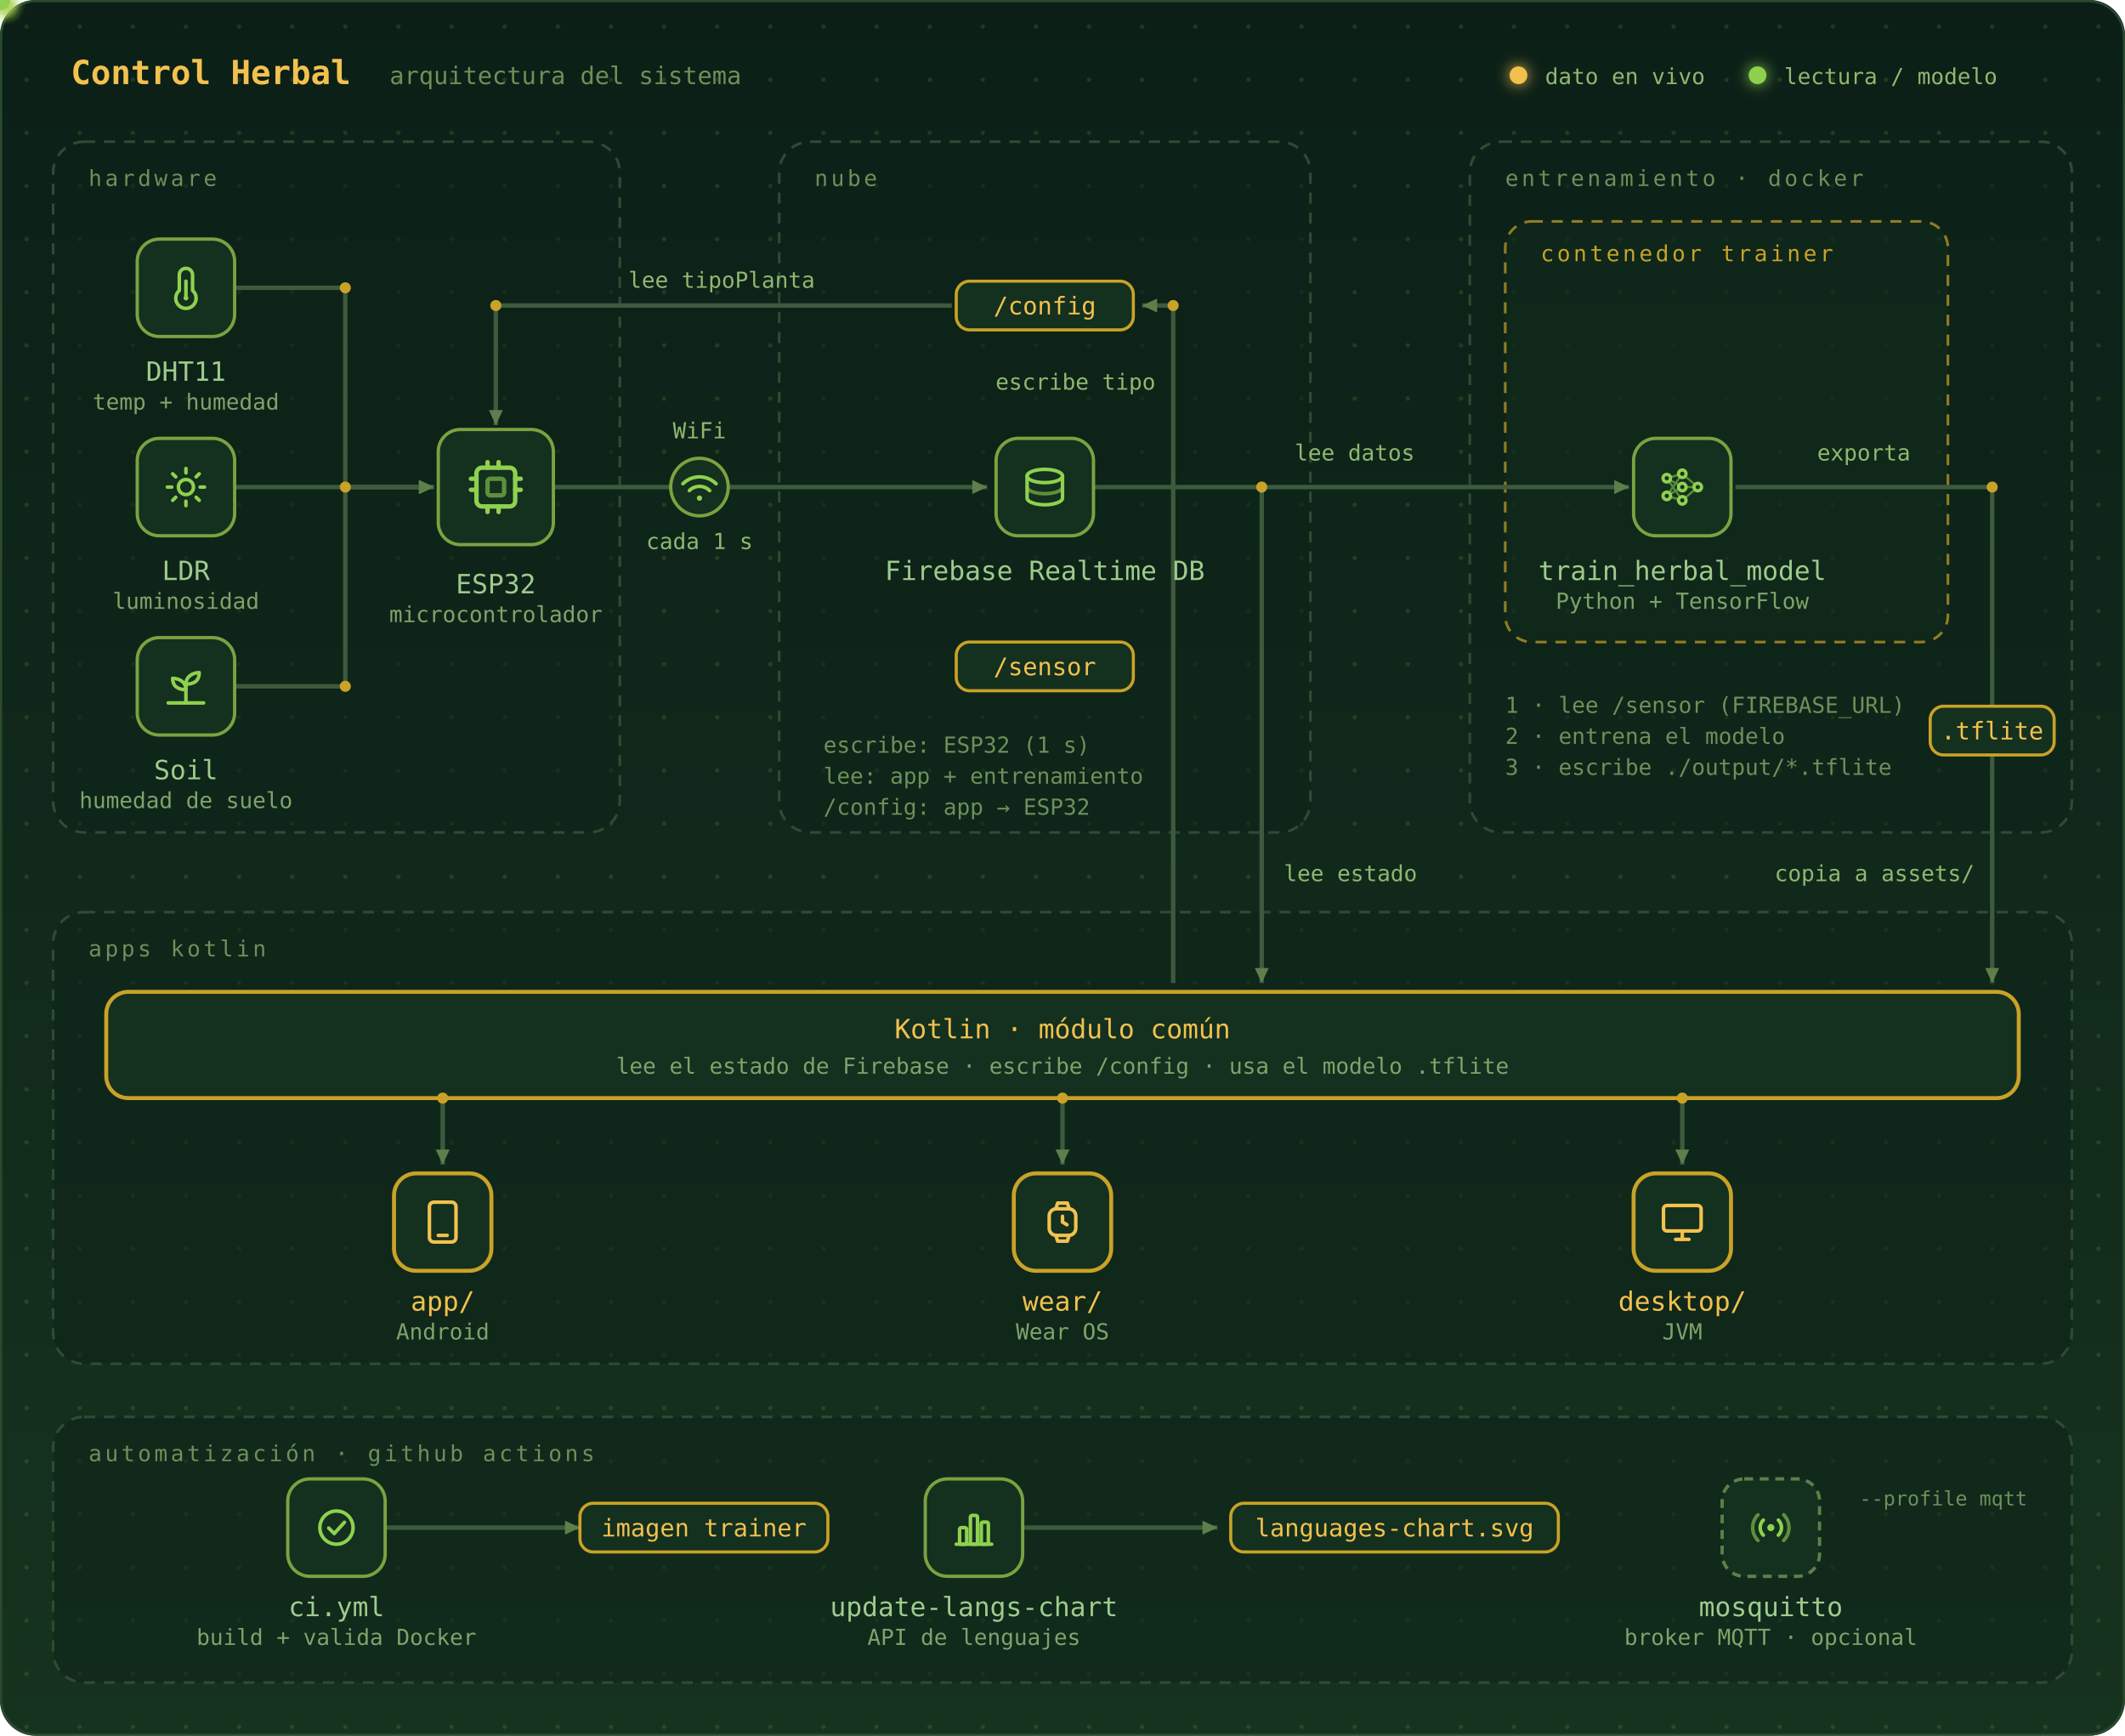
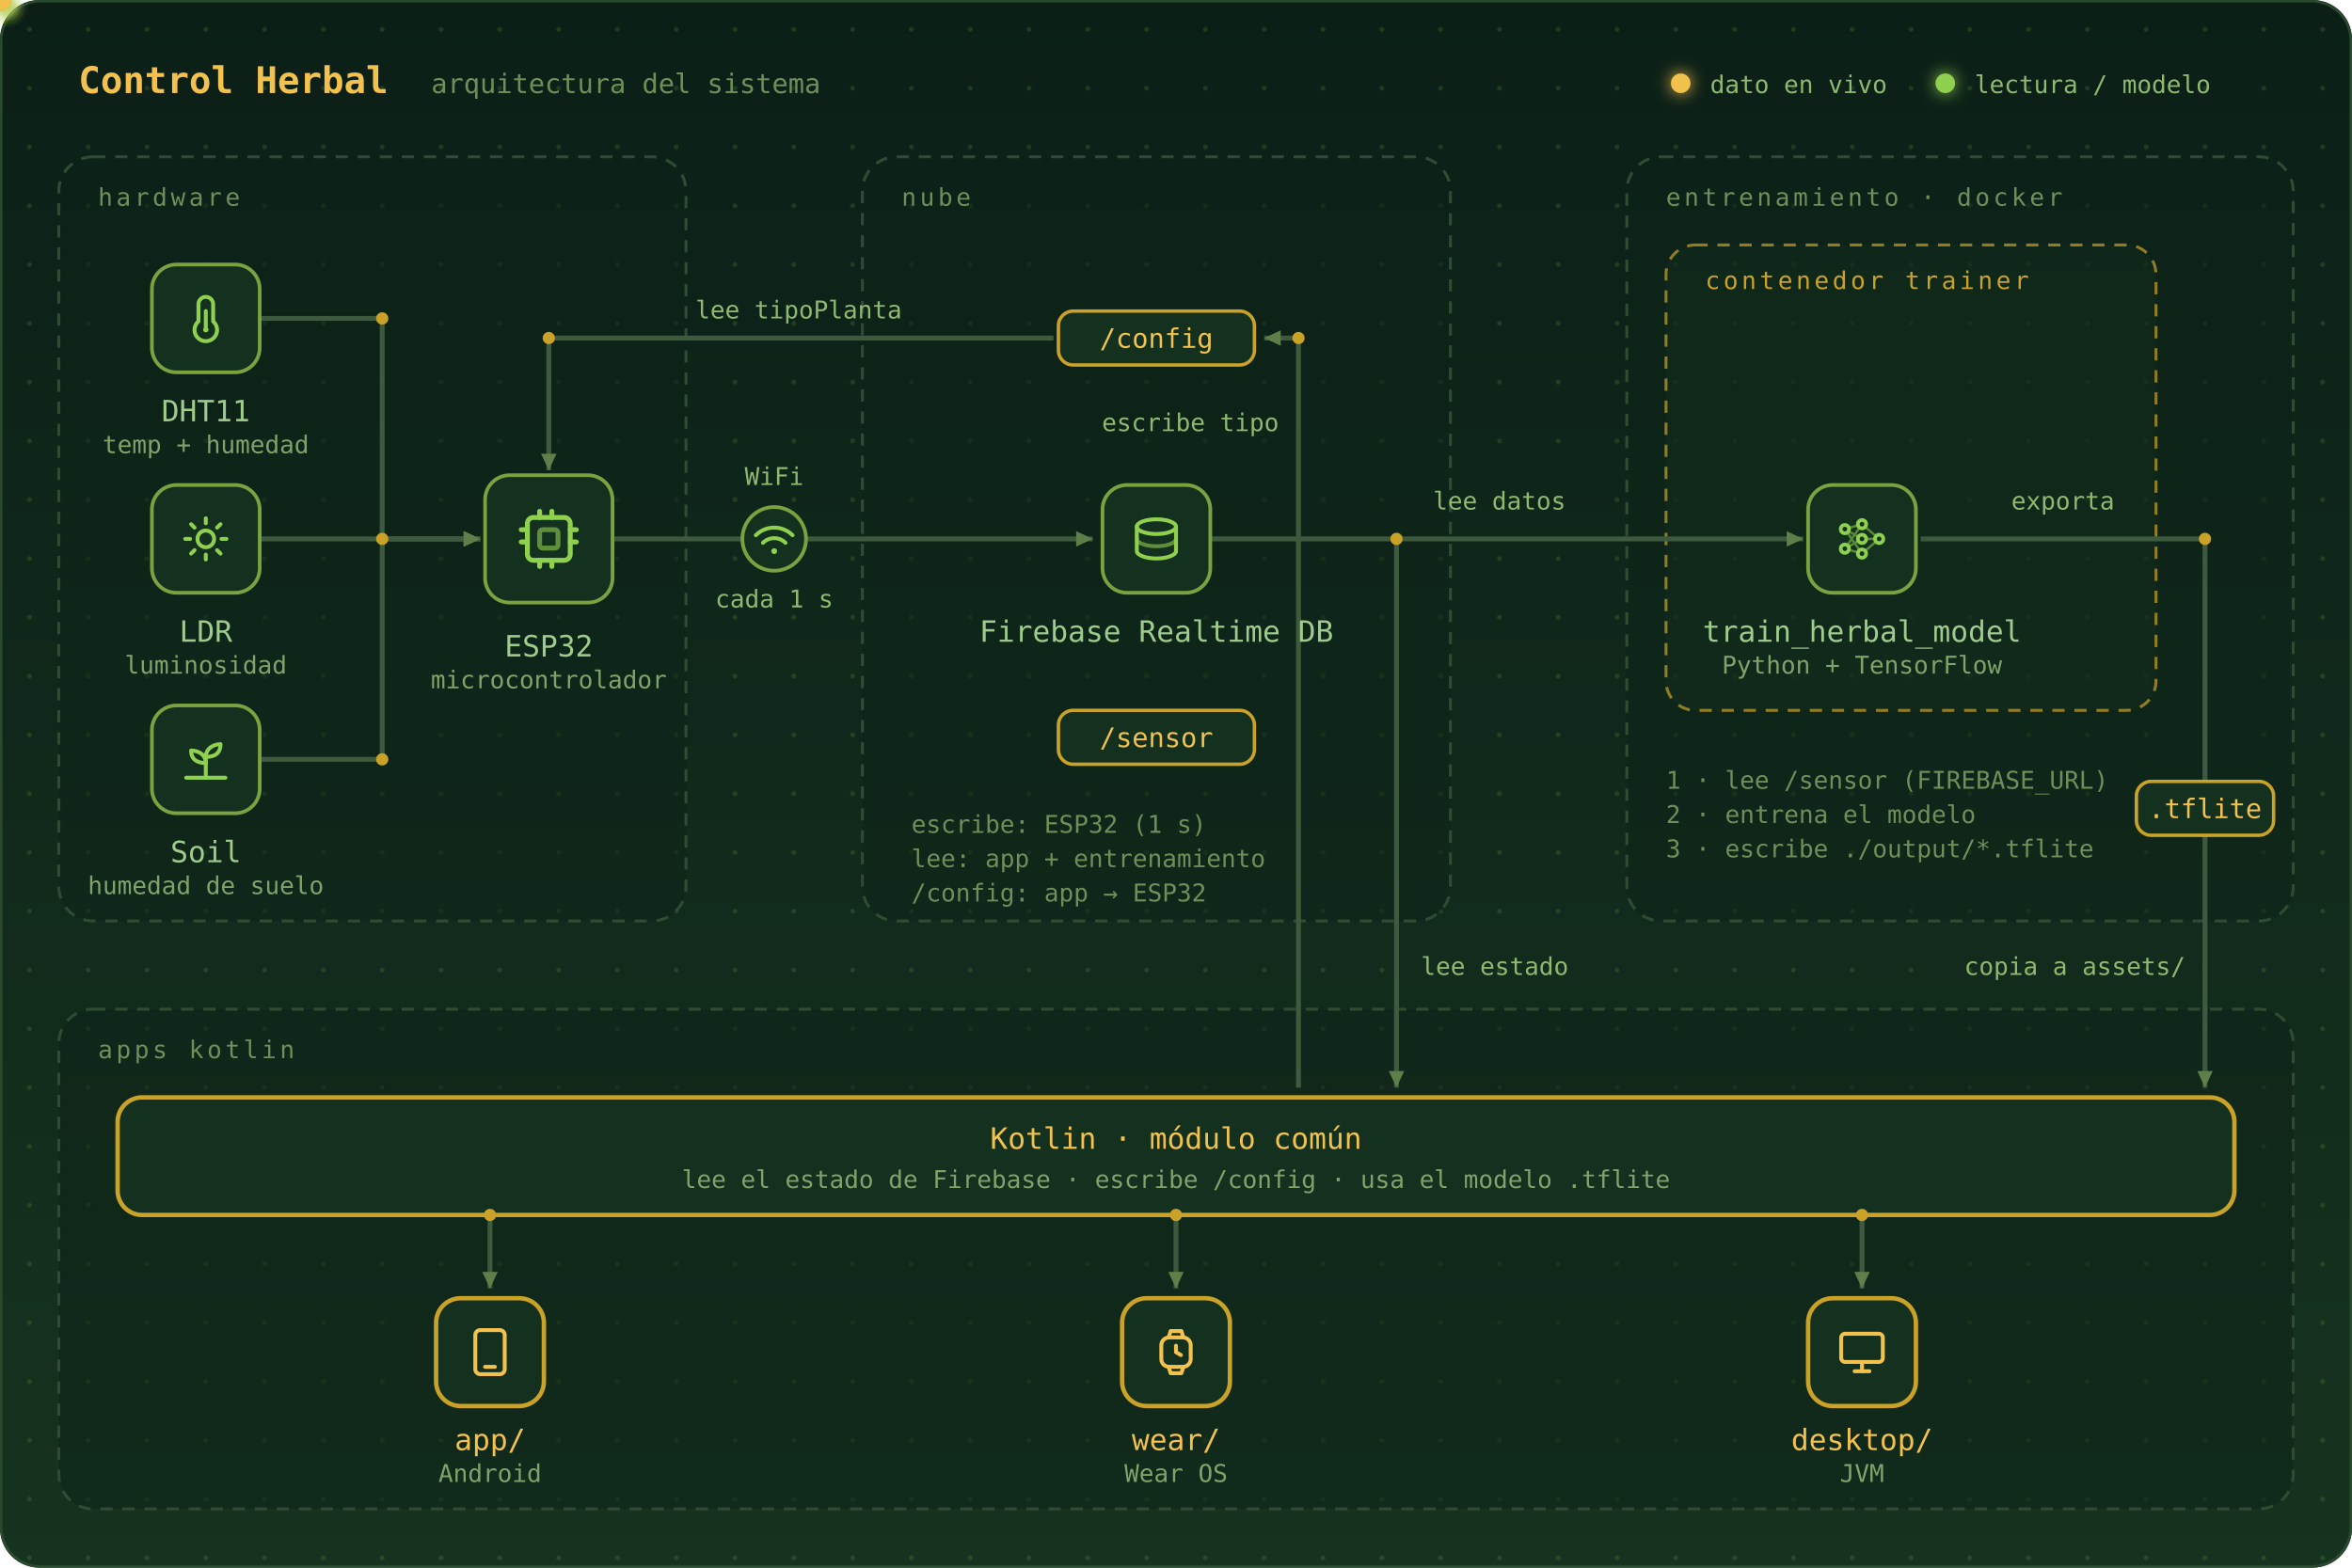
- <svg xmlns="http://www.w3.org/2000/svg" viewBox="0 0 960 784" role="img" aria-labelledby="t d">
+ <svg xmlns="http://www.w3.org/2000/svg" viewBox="0 0 960 640" role="img" aria-labelledby="t d">
  <defs>
    <linearGradient id="boardBg" x1="0" y1="0" x2="0" y2="1">
      <stop offset="0%" stop-color="#0B1F17" />
      <stop offset="100%" stop-color="#16331F" />
    </linearGradient>
    <pattern id="grid" width="24" height="24" patternUnits="userSpaceOnUse">
      <circle cx="12" cy="12" r="1" fill="#8FD14F" opacity="0.15" />
    </pattern>
    <filter id="glow" x="-200%" y="-200%" width="500%" height="500%">
      <feGaussianBlur stdDeviation="3.2" result="blur" />
      <feMerge>
        <feMergeNode in="blur" />
        <feMergeNode in="SourceGraphic" />
      </feMerge>
    </filter>
    <marker id="arr" viewBox="0 0 10 10" refX="9" refY="5" markerWidth="9" markerHeight="9" markerUnits="userSpaceOnUse" orient="auto">
      <path d="M1.5,1.5 L9,5 L1.5,8.5 Z" fill="#5E7F4A" />
    </marker>
    <style>
      text { font-family: 'Fira Code','JetBrains Mono','SF Mono',Consolas,Menlo,monospace; }
      .node { fill:#14301F; stroke:#7AA240; stroke-width:1.5; }
      .node.gold { stroke:#C9A227; stroke-width:1.8; }
      .node.dash { stroke:#5E7F4A; stroke-dasharray:4 3; }
      .zone.cont { stroke:#C9A227; stroke-opacity:.7; fill:#16331F; fill-opacity:.35; }
      .ico { stroke:#8FD14F; stroke-width:1.6; fill:none; stroke-linecap:round; stroke-linejoin:round; }
      .ico.gold { stroke:#F2C14E; }
      .lbl { font-size:12px; fill:#9FCB8C; text-anchor:middle; }
      .lbl.g { fill:#F2C14E; }
      .sub { font-size:10px; fill:#7FA36A; text-anchor:middle; }
      .zone { fill:#0E2419; fill-opacity:.55; stroke:#2F4B33; stroke-width:1.2; stroke-dasharray:5 4; }
      .zlabel { font-size:10px; fill:#6E8F5A; letter-spacing:1.4px; }
      .edge { font-size:10px; fill:#8FB870; text-anchor:middle; }
      .note { font-size:10px; fill:#6E8F5A; }
      .trace { fill:none; stroke:#3E5A3E; stroke-width:2; stroke-linejoin:round; }
    </style>
  </defs>
-   <rect width="960" height="784" rx="16" fill="url(#boardBg)" />
-   <rect width="960" height="784" rx="16" fill="url(#grid)" />
-   <rect x="0.5" y="0.5" width="959" height="783" rx="16" fill="none" stroke="#2A4A2E" />
+   <rect width="960" height="640" rx="16" fill="url(#boardBg)" />
+   <rect width="960" height="640" rx="16" fill="url(#grid)" />
+   <rect x="0.5" y="0.5" width="959" height="639" rx="16" fill="none" stroke="#2A4A2E" />
  <text x="32" y="38" font-size="15" font-weight="700" fill="#F2C14E">Control Herbal</text>
  <text x="176" y="38" font-size="11" fill="#6E8F5A">arquitectura del sistema</text>
  <circle cx="686" cy="34" r="4" fill="#F2C14E" filter="url(#glow)" />
  <text x="698" y="38" font-size="10" fill="#8FB870">dato en vivo</text>
  <circle cx="794" cy="34" r="4" fill="#8FD14F" filter="url(#glow)" />
  <text x="806" y="38" font-size="10" fill="#8FB870">lectura / modelo</text>
  <rect class="zone" x="24" y="64" width="256" height="312" rx="14" />
  <text class="zlabel" x="40" y="84">hardware</text>
  <rect class="zone" x="352" y="64" width="240" height="312" rx="14" />
  <text class="zlabel" x="368" y="84">nube</text>
  <rect class="zone" x="664" y="64" width="272" height="312" rx="14" />
  <text class="zlabel" x="680" y="84">entrenamiento · docker</text>
  <rect class="zone" x="24" y="412" width="912" height="204" rx="14" />
  <text class="zlabel" x="40" y="432">apps kotlin</text>
-   <rect class="zone" x="24" y="640" width="912" height="120" rx="14" />
-   <text class="zlabel" x="40" y="660">automatización · github actions</text>
  <rect class="zone cont" x="680" y="100" width="200" height="190" rx="12" />
  <text class="zlabel" x="696" y="118" style="fill:#C9A227">contenedor trainer</text>
  <g class="trace" marker-end="url(#arr)">
    <path id="s1" d="M106,130 L156,130 L156,220 L196,220" />
    <path id="s2" d="M106,220 L196,220" />
    <path id="s3" d="M106,310 L156,310 L156,220 L196,220" />
    <path id="wifi" d="M250,220 L446,220" />
    <path id="fb_train" d="M494,220 L736,220" />
    <path id="fb_app" d="M570,220 L570,444" />
    <path id="export" d="M784,220 L900,220 L900,444" />
    <path id="a1" d="M200,496 L200,526" />
    <path id="a2" d="M480,496 L480,526" />
    <path id="a3" d="M760,496 L760,526" />
    <path id="cfg_app" d="M530,444 L530,138 L516,138" />
    <path id="cfg_esp" d="M430,138 L224,138 L224,192" />
-     <path id="ci_t" d="M174,690 L262,690" />
-     <path id="lg_t" d="M462,690 L550,690" />
  </g>
  <g fill="#C9A227">
    <circle cx="156" cy="130" r="2.5" />
    <circle cx="156" cy="220" r="2.5" />
    <circle cx="156" cy="310" r="2.5" />
    <circle cx="570" cy="220" r="2.5" />
    <circle cx="900" cy="220" r="2.5" />
    <circle cx="530" cy="138" r="2.5" />
    <circle cx="224" cy="138" r="2.5" />
  </g>
  <circle r="4.5" fill="#8FD14F" filter="url(#glow)">
    <animateMotion dur="2.4s" begin="0s" repeatCount="indefinite">
      <mpath href="#s1" />
    </animateMotion>
  </circle>
  <circle r="4.5" fill="#F2C14E" filter="url(#glow)">
    <animateMotion dur="2.4s" begin="0.4s" repeatCount="indefinite">
      <mpath href="#s2" />
    </animateMotion>
  </circle>
  <circle r="4.5" fill="#8FD14F" filter="url(#glow)">
    <animateMotion dur="2.4s" begin="0.8s" repeatCount="indefinite">
      <mpath href="#s3" />
    </animateMotion>
  </circle>
  <circle r="4.5" fill="#8FD14F" filter="url(#glow)">
    <animateMotion dur="1s" begin="0.2s" repeatCount="indefinite">
      <mpath href="#wifi" />
    </animateMotion>
  </circle>
  <circle r="4.5" fill="#8FD14F" filter="url(#glow)">
    <animateMotion dur="2.2s" begin="0.6s" repeatCount="indefinite">
      <mpath href="#fb_train" />
    </animateMotion>
  </circle>
  <circle r="4.5" fill="#8FD14F" filter="url(#glow)">
    <animateMotion dur="2.6s" begin="1.1s" repeatCount="indefinite">
      <mpath href="#fb_app" />
    </animateMotion>
  </circle>
  <circle r="4.5" fill="#8FD14F" filter="url(#glow)">
    <animateMotion dur="2.6s" begin="1.5s" repeatCount="indefinite">
      <mpath href="#export" />
    </animateMotion>
  </circle>
  <circle r="4.5" fill="#8FD14F" filter="url(#glow)">
    <animateMotion dur="1.2s" begin="0.3s" repeatCount="indefinite">
      <mpath href="#a1" />
    </animateMotion>
  </circle>
  <circle r="4.5" fill="#8FD14F" filter="url(#glow)">
    <animateMotion dur="1.2s" begin="0.6s" repeatCount="indefinite">
      <mpath href="#a2" />
    </animateMotion>
  </circle>
  <circle r="4.5" fill="#8FD14F" filter="url(#glow)">
    <animateMotion dur="1.2s" begin="0.9s" repeatCount="indefinite">
      <mpath href="#a3" />
    </animateMotion>
  </circle>
  <circle r="4.5" fill="#F2C14E" filter="url(#glow)">
    <animateMotion dur="2.6s" begin="0.7s" repeatCount="indefinite">
      <mpath href="#cfg_app" />
    </animateMotion>
  </circle>
  <circle r="4.5" fill="#F2C14E" filter="url(#glow)">
    <animateMotion dur="2.2s" begin="1.2s" repeatCount="indefinite">
      <mpath href="#cfg_esp" />
-     </animateMotion>
-   </circle>
-   <circle r="4.5" fill="#8FD14F" filter="url(#glow)">
-     <animateMotion dur="1.8s" begin="0.4s" repeatCount="indefinite">
-       <mpath href="#ci_t" />
-     </animateMotion>
-   </circle>
-   <circle r="4.5" fill="#8FD14F" filter="url(#glow)">
-     <animateMotion dur="1.8s" begin="1.0s" repeatCount="indefinite">
-       <mpath href="#lg_t" />
    </animateMotion>
  </circle>
  <text class="edge" x="316" y="198">WiFi</text>
  <text class="edge" x="316" y="248">cada 1 s</text>
  <text class="edge" x="612" y="208">lee datos</text>
  <text class="edge" x="842" y="208">exporta</text>
  <text class="edge" x="580" y="398" style="text-anchor:start">lee estado</text>
  <text class="edge" x="892" y="398" style="text-anchor:end">copia a assets/</text>
  <text class="edge" x="522" y="176" style="text-anchor:end">escribe tipo</text>
  <text class="edge" x="326" y="130">lee tipoPlanta</text>
  <g transform="translate(316,220)">
    <circle r="13" class="node" />
    <g class="ico" stroke-width="1.5">
      <path d="M-7.5,-1.5 A10.6,10.6 0 0 1 7.5,-1.5" />
      <path d="M-4.6,1.6 A6.5,6.5 0 0 1 4.6,1.6" />
      <circle cx="0" cy="5" r="1.2" fill="#8FD14F" stroke="none" />
    </g>
  </g>
  <g transform="translate(84,130)">
    <rect class="node" x="-22" y="-22" width="44" height="44" rx="10" />
    <g transform="translate(-9,-9)" class="ico">
      <path d="M6,10.2 V3.2 a3,3 0 0 1 6,0 V10.2 a4.6,4.6 0 1 1 -6,0 Z" />
      <line x1="9" y1="6" x2="9" y2="12.5" />
      <circle cx="9" cy="13.6" r="1.1" fill="#8FD14F" stroke="none" />
    </g>
    <text class="lbl" x="0" y="42">DHT11</text>
    <text class="sub" x="0" y="55">temp + humedad</text>
  </g>
  <g transform="translate(84,220)">
    <rect class="node" x="-22" y="-22" width="44" height="44" rx="10" />
    <g transform="translate(-9,-9)" class="ico">
      <circle cx="9" cy="9" r="3.4" />
      <line x1="9" y1="0.6" x2="9" y2="2.6" />
      <line x1="9" y1="15.4" x2="9" y2="17.4" />
      <line x1="0.6" y1="9" x2="2.6" y2="9" />
      <line x1="15.4" y1="9" x2="17.4" y2="9" />
      <line x1="3" y1="3" x2="4.4" y2="4.4" />
      <line x1="13.6" y1="13.6" x2="15" y2="15" />
      <line x1="15" y1="3" x2="13.6" y2="4.4" />
      <line x1="4.4" y1="13.6" x2="3" y2="15" />
    </g>
    <text class="lbl" x="0" y="42">LDR</text>
    <text class="sub" x="0" y="55">luminosidad</text>
  </g>
  <g transform="translate(84,310)">
    <rect class="node" x="-22" y="-22" width="44" height="44" rx="10" />
    <g transform="translate(-9,-9)" class="ico">
      <line x1="1" y1="16.5" x2="17" y2="16.5" />
      <path d="M9,16.5 V8" />
      <path d="M9,10.5 C9,6.8 5.6,5.4 3,5.4 C3,9 5.4,10.5 9,10.5 Z" />
      <path d="M9,8 C9,4.4 12.4,2.8 15,2.8 C15,6.6 12.6,8 9,8 Z" />
    </g>
    <text class="lbl" x="0" y="42">Soil</text>
    <text class="sub" x="0" y="55">humedad de suelo</text>
  </g>
  <g transform="translate(224,220)">
    <rect class="node" x="-26" y="-26" width="52" height="52" rx="10" />
    <g transform="translate(-11.25,-11.25) scale(1.25)" class="ico">
      <rect x="2" y="2" width="14" height="14" rx="2" />
      <rect x="6" y="6" width="6" height="6" rx="1" opacity="0.6" />
      <line x1="0" y1="6" x2="2" y2="6" />
      <line x1="0" y1="10" x2="2" y2="10" />
      <line x1="16" y1="6" x2="18" y2="6" />
      <line x1="16" y1="10" x2="18" y2="10" />
      <line x1="6" y1="0" x2="6" y2="2" />
      <line x1="10" y1="0" x2="10" y2="2" />
      <line x1="6" y1="16" x2="6" y2="18" />
      <line x1="10" y1="16" x2="10" y2="18" />
    </g>
    <text class="lbl" x="0" y="48">ESP32</text>
    <text class="sub" x="0" y="61">microcontrolador</text>
  </g>
  <g transform="translate(472,220)">
    <rect class="node" x="-22" y="-22" width="44" height="44" rx="10" />
    <g transform="translate(-8,-8)" class="ico">
      <ellipse cx="8" cy="3" rx="8" ry="3" />
      <path d="M0,3 L0,13 C0,14.6 3.6,16 8,16 C12.4,16 16,14.6 16,13 L16,3" />
      <path d="M0,8 C0,9.6 3.6,11 8,11 C12.4,11 16,9.6 16,8" opacity="0.6" />
    </g>
    <text class="lbl" x="0" y="42">Firebase Realtime DB</text>
  </g>
  <g transform="translate(472,301)">
    <rect x="-40" y="-11" width="80" height="22" rx="6" class="node gold" style="stroke-width:1.4" />
    <text x="0" y="4" class="lbl g" style="font-size:11px">/sensor</text>
  </g>
  <text class="note" x="372" y="340">escribe: ESP32 (1 s)</text>
  <text class="note" x="372" y="354">lee: app + entrenamiento</text>
  <text class="note" x="372" y="368">/config: app → ESP32</text>
  <g transform="translate(472,138)">
    <rect x="-40" y="-11" width="80" height="22" rx="6" class="node gold" style="stroke-width:1.4" />
    <text x="0" y="4" class="lbl g" style="font-size:11px">/config</text>
  </g>
  <g transform="translate(760,220)">
    <rect class="node" x="-22" y="-22" width="44" height="44" rx="10" />
    <g transform="translate(-9,-9)" class="ico">
      <g opacity="0.55" stroke-width="1">
        <line x1="2" y1="5" x2="9" y2="3" />
        <line x1="2" y1="5" x2="9" y2="9" />
        <line x1="2" y1="5" x2="9" y2="15" />
        <line x1="2" y1="13" x2="9" y2="3" />
        <line x1="2" y1="13" x2="9" y2="9" />
        <line x1="2" y1="13" x2="9" y2="15" />
        <line x1="9" y1="3" x2="16" y2="9" />
        <line x1="9" y1="9" x2="16" y2="9" />
        <line x1="9" y1="15" x2="16" y2="9" />
      </g>
      <g fill="#14301F" stroke-width="1.5">
        <circle cx="2" cy="5" r="1.7" />
        <circle cx="2" cy="13" r="1.7" />
        <circle cx="9" cy="3" r="1.7" />
        <circle cx="9" cy="9" r="1.7" />
        <circle cx="9" cy="15" r="1.7" />
        <circle cx="16" cy="9" r="1.7" />
      </g>
    </g>
    <text class="lbl" x="0" y="42">train_herbal_model</text>
    <text class="sub" x="0" y="55">Python + TensorFlow</text>
  </g>
  <g transform="translate(900,330)">
    <rect x="-28" y="-11" width="56" height="22" rx="6" class="node gold" style="stroke-width:1.4" />
    <text x="0" y="4" class="lbl g" style="font-size:11px">.tflite</text>
  </g>
  <text class="note" x="680" y="322">1 · lee /sensor (FIREBASE_URL)</text>
  <text class="note" x="680" y="336">2 · entrena el modelo</text>
  <text class="note" x="680" y="350">3 · escribe ./output/*.tflite</text>
  <g>
    <rect x="48" y="448" width="864" height="48" rx="10" class="node gold" />
    <text class="lbl g" x="480" y="469">Kotlin · módulo común</text>
    <text class="sub" x="480" y="485">lee el estado de Firebase · escribe /config · usa el modelo .tflite</text>
  </g>
  <g fill="#C9A227">
    <circle cx="200" cy="496" r="2.5" />
    <circle cx="480" cy="496" r="2.5" />
    <circle cx="760" cy="496" r="2.5" />
  </g>
  <g transform="translate(200,552)">
    <rect class="node gold" x="-22" y="-22" width="44" height="44" rx="10" />
    <g transform="translate(-6,-9)" class="ico gold">
      <rect x="0" y="0" width="12" height="18" rx="2" />
      <line x1="4" y1="15" x2="8" y2="15" />
    </g>
    <text class="lbl g" x="0" y="40">app/</text>
    <text class="sub" x="0" y="53">Android</text>
  </g>
  <g transform="translate(480,552)">
    <rect class="node gold" x="-22" y="-22" width="44" height="44" rx="10" />
    <g transform="translate(-6,-9)" class="ico gold">
      <rect x="0" y="3" width="12" height="12" rx="3.2" />
      <path d="M3,3 L3.8,0.4 H8.2 L9,3" />
      <path d="M3,15 L3.8,17.6 H8.2 L9,15" />
      <path d="M6,6.4 V9 L8,10.2" />
    </g>
    <text class="lbl g" x="0" y="40">wear/</text>
    <text class="sub" x="0" y="53">Wear OS</text>
  </g>
  <g transform="translate(760,552)">
    <rect class="node gold" x="-22" y="-22" width="44" height="44" rx="10" />
    <g transform="translate(-9,-9)" class="ico gold">
      <rect x="0.5" y="1.5" width="17" height="11.5" rx="1.6" />
      <line x1="6" y1="16.8" x2="12" y2="16.8" />
      <line x1="9" y1="13" x2="9" y2="16.8" />
    </g>
    <text class="lbl g" x="0" y="40">desktop/</text>
    <text class="sub" x="0" y="53">JVM</text>
  </g>
-   <g transform="translate(152,690)">
-     <rect class="node" x="-22" y="-22" width="44" height="44" rx="10" />
-     <g transform="translate(-9,-9)" class="ico">
-       <circle cx="9" cy="9" r="7.5" />
-       <path d="M5.5,9.2 L8,11.7 L12.6,6.6" />
-     </g>
-     <text class="lbl" x="0" y="40">ci.yml</text>
-     <text class="sub" x="0" y="53">build + valida Docker</text>
-   </g>
-   <g transform="translate(318,690)">
-     <rect x="-56" y="-11" width="112" height="22" rx="6" class="node gold" style="stroke-width:1.4" />
-     <text x="0" y="4" class="lbl g" style="font-size:11px">imagen trainer</text>
-   </g>
-   <g transform="translate(440,690)">
-     <rect class="node" x="-22" y="-22" width="44" height="44" rx="10" />
-     <g transform="translate(-9,-9)" class="ico">
-       <line x1="1" y1="16.5" x2="17" y2="16.5" />
-       <rect x="2.5" y="9" width="3.2" height="7.5" rx="0.8" />
-       <rect x="7.4" y="3.5" width="3.2" height="13" rx="0.8" />
-       <rect x="12.3" y="6.5" width="3.2" height="10" rx="0.8" />
-     </g>
-     <text class="lbl" x="0" y="40">update-langs-chart</text>
-     <text class="sub" x="0" y="53">API de lenguajes</text>
-   </g>
-   <g transform="translate(630,690)">
-     <rect x="-74" y="-11" width="148" height="22" rx="6" class="node gold" style="stroke-width:1.4" />
-     <text x="0" y="4" class="lbl g" style="font-size:11px">languages-chart.svg</text>
-   </g>
-   <g transform="translate(800,690)">
-     <rect class="node dash" x="-22" y="-22" width="44" height="44" rx="10" />
-     <g transform="translate(-9,-9)" class="ico">
-       <circle cx="9" cy="9" r="1.6" fill="#8FD14F" stroke="none" />
-       <path d="M5.6,5.6 A4.8,4.8 0 0 0 5.6,12.4" />
-       <path d="M12.4,5.6 A4.8,4.8 0 0 1 12.4,12.4" />
-       <path d="M3.2,3.2 A8.2,8.2 0 0 0 3.2,14.8" opacity="0.6" />
-       <path d="M14.8,3.2 A8.2,8.2 0 0 1 14.8,14.8" opacity="0.6" />
-     </g>
-     <text class="lbl" x="0" y="40">mosquitto</text>
-     <text class="sub" x="0" y="53">broker MQTT · opcional</text>
-   </g>
-   <text class="note" x="840" y="680" style="font-size:9px">--profile mqtt</text>
</svg>
